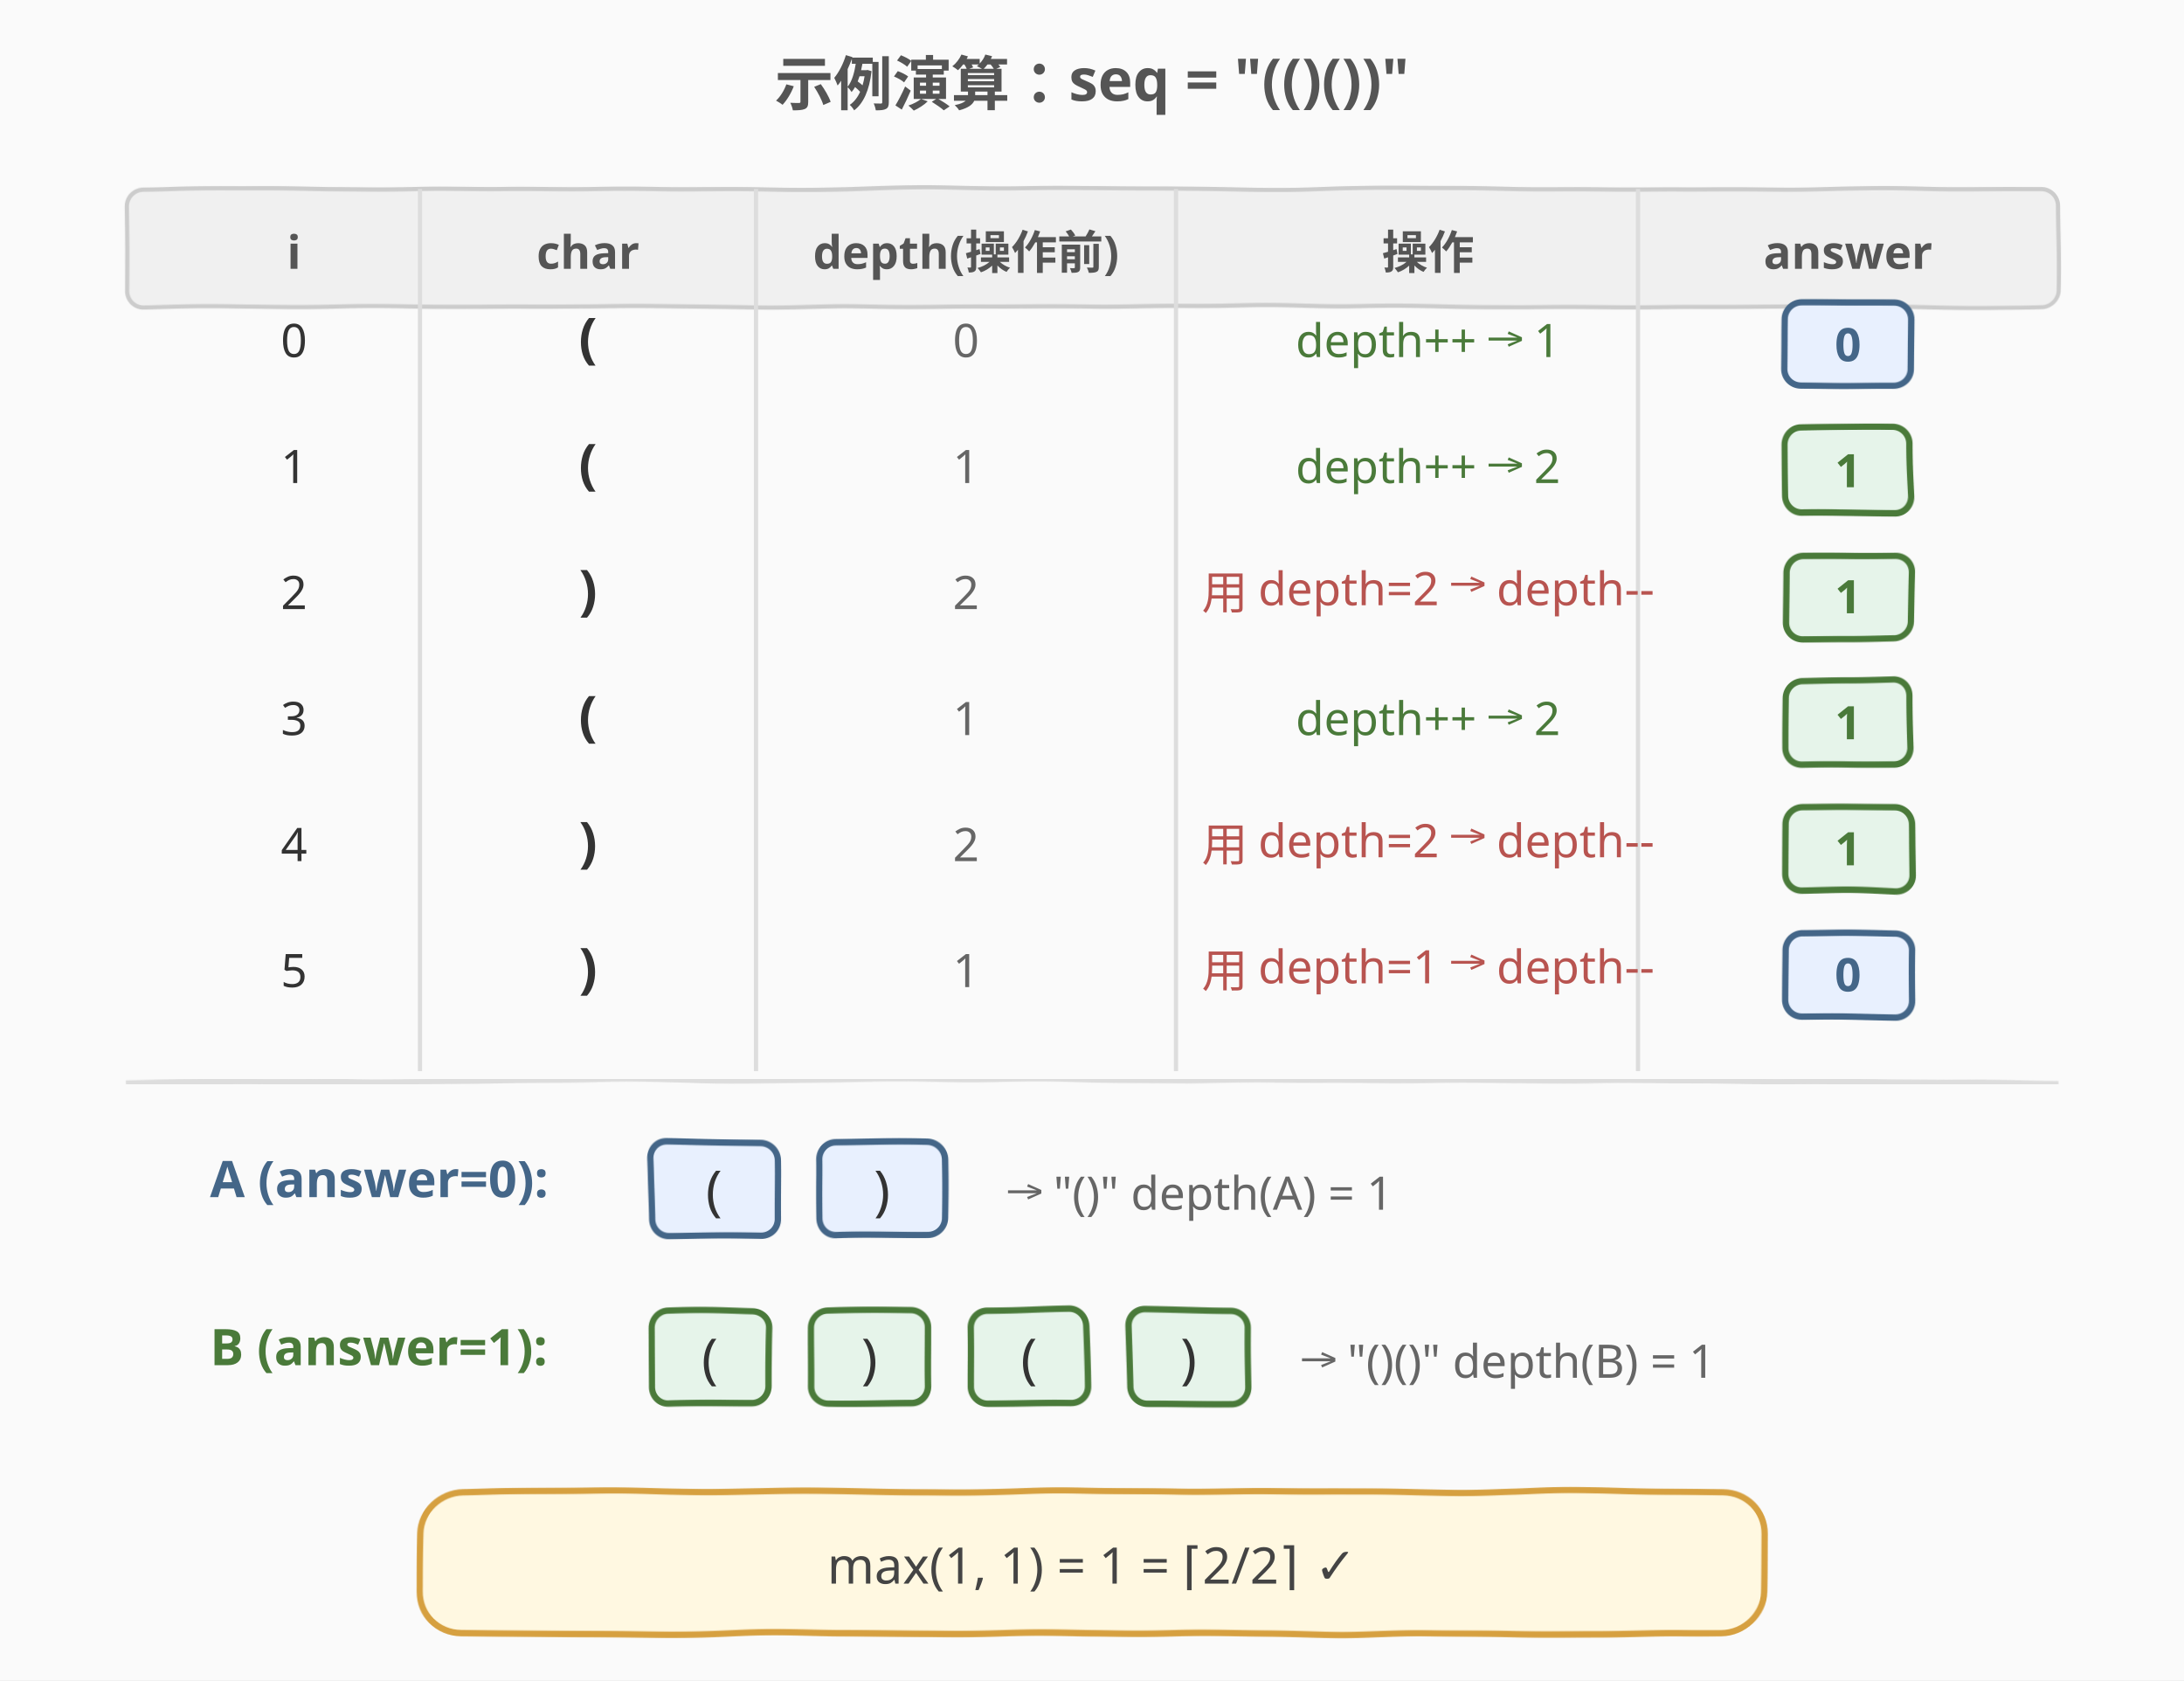
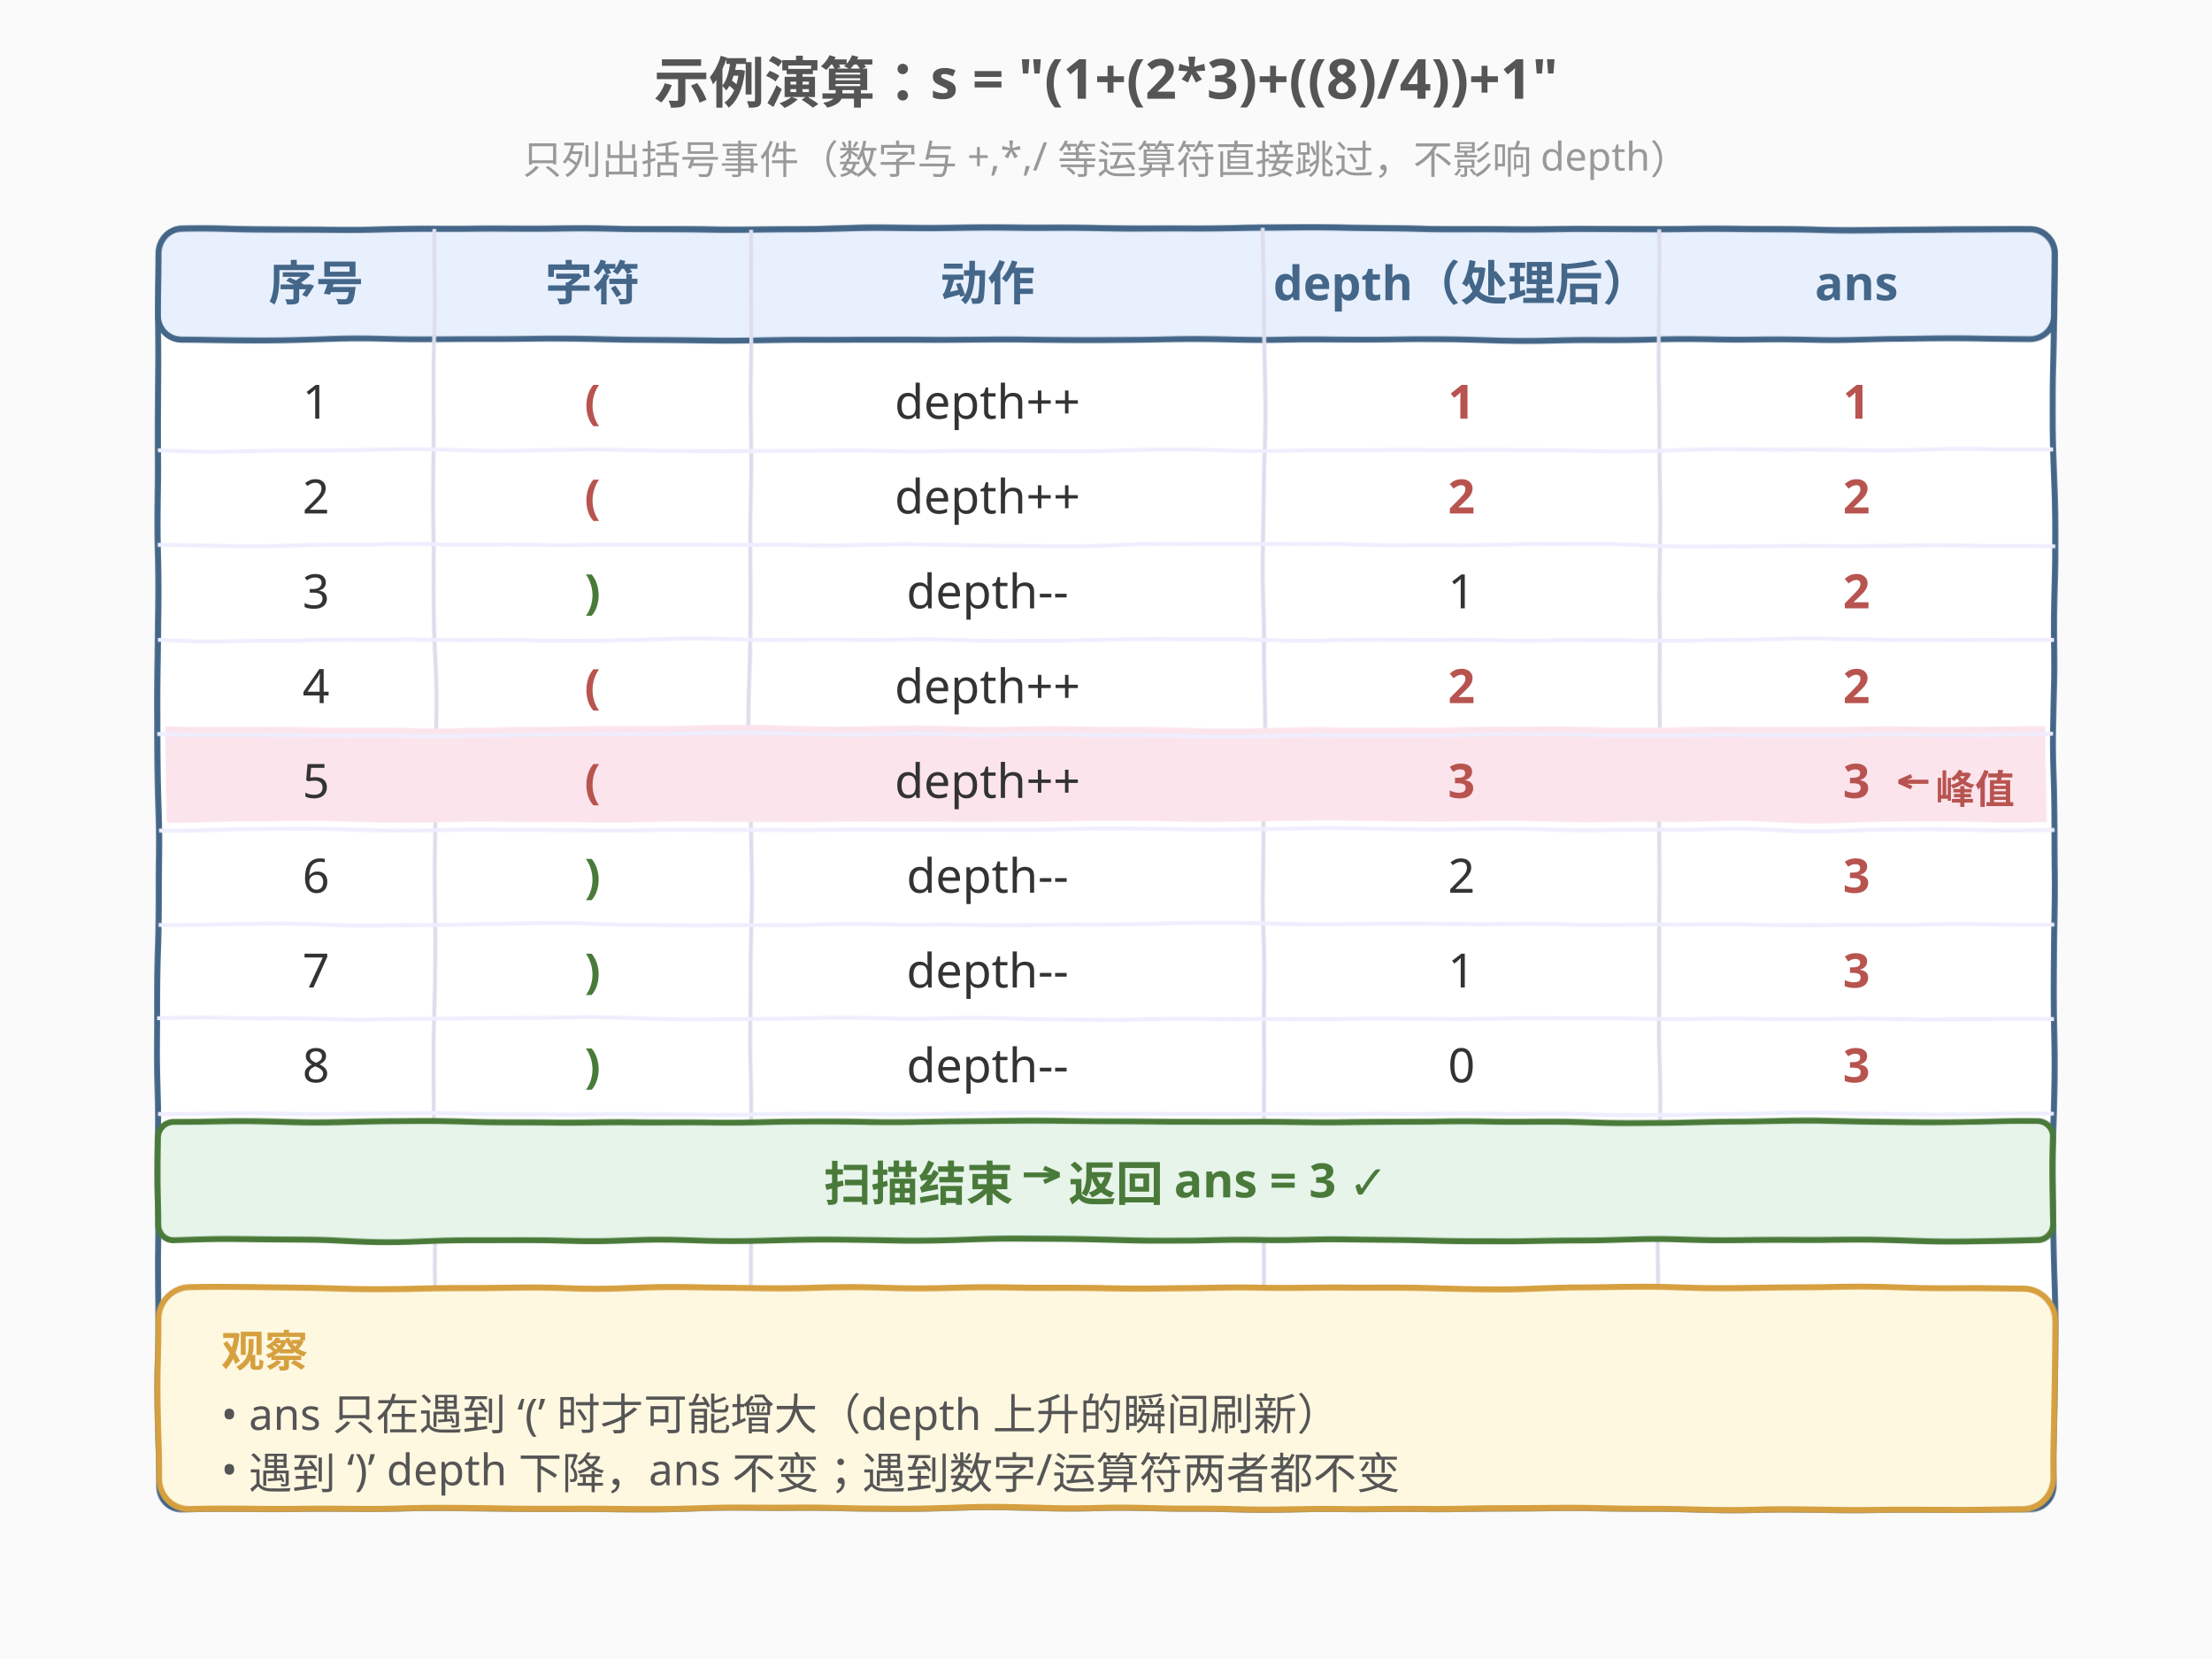
- <svg xmlns="http://www.w3.org/2000/svg" viewBox="0 0 520 400" font-family="'Comic Sans MS', 'Segoe UI', 'Kaiti SC', 楷体, cursive">
+ <svg xmlns="http://www.w3.org/2000/svg" viewBox="0 0 560 420" font-family="'Comic Sans MS', 'Segoe UI', 'Kaiti SC', 楷体, cursive">
  <defs>
-     <filter id="rough">
-       <feTurbulence type="fractalNoise" baseFrequency="0.02" numOctaves="2" seed="3" />
-       <feDisplacementMap in="SourceGraphic" scale="2" />
-     </filter>
    <filter id="rough2">
      <feTurbulence type="fractalNoise" baseFrequency="0.025" numOctaves="2" seed="7" />
      <feDisplacementMap in="SourceGraphic" scale="1.5" />
    </filter>
  </defs>
-   <rect width="520" height="400" fill="#fafafa" />
-   <text x="260" y="25" text-anchor="middle" font-size="14" fill="#555" font-weight="bold">示例演算：seq = "(()())"</text>
-   <rect x="30" y="45" width="460" height="28" fill="#f0f0f0" stroke="#ccc" stroke-width="1" rx="4" filter="url(#rough2)" />
-   <text x="70" y="64" text-anchor="middle" font-size="11" fill="#555" font-weight="bold">i</text>
-   <text x="140" y="64" text-anchor="middle" font-size="11" fill="#555" font-weight="bold">char</text>
-   <text x="230" y="64" text-anchor="middle" font-size="11" fill="#555" font-weight="bold">depth(操作前)</text>
-   <text x="340" y="64" text-anchor="middle" font-size="11" fill="#555" font-weight="bold">操作</text>
-   <text x="440" y="64" text-anchor="middle" font-size="11" fill="#555" font-weight="bold">answer</text>
-   <line x1="100" y1="45" x2="100" y2="255" stroke="#ddd" stroke-width="1" />
-   <line x1="180" y1="45" x2="180" y2="255" stroke="#ddd" stroke-width="1" />
-   <line x1="280" y1="45" x2="280" y2="255" stroke="#ddd" stroke-width="1" />
-   <line x1="390" y1="45" x2="390" y2="255" stroke="#ddd" stroke-width="1" />
-   <text x="70" y="85" text-anchor="middle" font-size="11" fill="#333">0</text>
-   <text x="140" y="85" text-anchor="middle" font-size="13" fill="#333" font-weight="bold">(</text>
-   <text x="230" y="85" text-anchor="middle" font-size="11" fill="#666">0</text>
-   <text x="340" y="85" text-anchor="middle" font-size="11" fill="#4a7a3a">depth++ → 1</text>
-   <rect x="425" y="72" width="30" height="20" fill="#e8f0fe" stroke="#446688" stroke-width="1.5" rx="4" filter="url(#rough2)" />
-   <text x="440" y="86" text-anchor="middle" font-size="11" fill="#446688" font-weight="bold">0</text>
-   <text x="70" y="115" text-anchor="middle" font-size="11" fill="#333">1</text>
-   <text x="140" y="115" text-anchor="middle" font-size="13" fill="#333" font-weight="bold">(</text>
-   <text x="230" y="115" text-anchor="middle" font-size="11" fill="#666">1</text>
-   <text x="340" y="115" text-anchor="middle" font-size="11" fill="#4a7a3a">depth++ → 2</text>
-   <rect x="425" y="102" width="30" height="20" fill="#e6f4ea" stroke="#4a7a3a" stroke-width="1.5" rx="4" filter="url(#rough2)" />
-   <text x="440" y="116" text-anchor="middle" font-size="11" fill="#4a7a3a" font-weight="bold">1</text>
-   <text x="70" y="145" text-anchor="middle" font-size="11" fill="#333">2</text>
-   <text x="140" y="145" text-anchor="middle" font-size="13" fill="#333" font-weight="bold">)</text>
-   <text x="230" y="145" text-anchor="middle" font-size="11" fill="#666">2</text>
-   <text x="340" y="145" text-anchor="middle" font-size="11" fill="#b85450">用 depth=2 → depth--</text>
-   <rect x="425" y="132" width="30" height="20" fill="#e6f4ea" stroke="#4a7a3a" stroke-width="1.5" rx="4" filter="url(#rough2)" />
-   <text x="440" y="146" text-anchor="middle" font-size="11" fill="#4a7a3a" font-weight="bold">1</text>
-   <text x="70" y="175" text-anchor="middle" font-size="11" fill="#333">3</text>
-   <text x="140" y="175" text-anchor="middle" font-size="13" fill="#333" font-weight="bold">(</text>
-   <text x="230" y="175" text-anchor="middle" font-size="11" fill="#666">1</text>
-   <text x="340" y="175" text-anchor="middle" font-size="11" fill="#4a7a3a">depth++ → 2</text>
-   <rect x="425" y="162" width="30" height="20" fill="#e6f4ea" stroke="#4a7a3a" stroke-width="1.5" rx="4" filter="url(#rough2)" />
-   <text x="440" y="176" text-anchor="middle" font-size="11" fill="#4a7a3a" font-weight="bold">1</text>
-   <text x="70" y="205" text-anchor="middle" font-size="11" fill="#333">4</text>
-   <text x="140" y="205" text-anchor="middle" font-size="13" fill="#333" font-weight="bold">)</text>
-   <text x="230" y="205" text-anchor="middle" font-size="11" fill="#666">2</text>
-   <text x="340" y="205" text-anchor="middle" font-size="11" fill="#b85450">用 depth=2 → depth--</text>
-   <rect x="425" y="192" width="30" height="20" fill="#e6f4ea" stroke="#4a7a3a" stroke-width="1.5" rx="4" filter="url(#rough2)" />
-   <text x="440" y="206" text-anchor="middle" font-size="11" fill="#4a7a3a" font-weight="bold">1</text>
-   <text x="70" y="235" text-anchor="middle" font-size="11" fill="#333">5</text>
-   <text x="140" y="235" text-anchor="middle" font-size="13" fill="#333" font-weight="bold">)</text>
-   <text x="230" y="235" text-anchor="middle" font-size="11" fill="#666">1</text>
-   <text x="340" y="235" text-anchor="middle" font-size="11" fill="#b85450">用 depth=1 → depth--</text>
-   <rect x="425" y="222" width="30" height="20" fill="#e8f0fe" stroke="#446688" stroke-width="1.5" rx="4" filter="url(#rough2)" />
-   <text x="440" y="236" text-anchor="middle" font-size="11" fill="#446688" font-weight="bold">0</text>
-   <path d="M 30 258 Q 260 256 490 258" stroke="#ddd" stroke-width="1.5" fill="none" filter="url(#rough2)" />
-   <text x="50" y="285" font-size="12" fill="#446688" font-weight="bold">A (answer=0):</text>
-   <rect x="155" y="272" width="30" height="22" fill="#e8f0fe" stroke="#446688" stroke-width="1.5" rx="4" filter="url(#rough2)" />
-   <text x="170" y="288" text-anchor="middle" font-size="13" fill="#333">(</text>
-   <rect x="195" y="272" width="30" height="22" fill="#e8f0fe" stroke="#446688" stroke-width="1.5" rx="4" filter="url(#rough2)" />
-   <text x="210" y="288" text-anchor="middle" font-size="13" fill="#333">)</text>
-   <text x="240" y="288" font-size="11" fill="#666">→ "()"  depth(A) = 1</text>
-   <text x="50" y="325" font-size="12" fill="#4a7a3a" font-weight="bold">B (answer=1):</text>
-   <rect x="155" y="312" width="28" height="22" fill="#e6f4ea" stroke="#4a7a3a" stroke-width="1.5" rx="4" filter="url(#rough2)" />
-   <text x="169" y="328" text-anchor="middle" font-size="13" fill="#333">(</text>
-   <rect x="193" y="312" width="28" height="22" fill="#e6f4ea" stroke="#4a7a3a" stroke-width="1.5" rx="4" filter="url(#rough2)" />
-   <text x="207" y="328" text-anchor="middle" font-size="13" fill="#333">)</text>
-   <rect x="231" y="312" width="28" height="22" fill="#e6f4ea" stroke="#4a7a3a" stroke-width="1.5" rx="4" filter="url(#rough2)" />
-   <text x="245" y="328" text-anchor="middle" font-size="13" fill="#333">(</text>
-   <rect x="269" y="312" width="28" height="22" fill="#e6f4ea" stroke="#4a7a3a" stroke-width="1.5" rx="4" filter="url(#rough2)" />
-   <text x="283" y="328" text-anchor="middle" font-size="13" fill="#333">)</text>
-   <text x="310" y="328" font-size="11" fill="#666">→ "()()"  depth(B) = 1</text>
-   <rect x="100" y="355" width="320" height="34" fill="#fff8e1" stroke="#d6a040" stroke-width="1.5" rx="10" filter="url(#rough2)" />
-   <text x="260" y="377" text-anchor="middle" font-size="12" fill="#444">max(1, 1) = 1 = ⌈2/2⌉ ✓</text>
+   <rect width="560" height="420" fill="#fafafa" />
+   <text x="280" y="26" text-anchor="middle" font-size="14" fill="#555" font-weight="bold">示例演算：s = "(1+(2*3)+((8)/4))+1"</text>
+   <text x="280" y="44" text-anchor="middle" font-size="10" fill="#999">只列出括号事件（数字与 +,*,/ 等运算符直接跳过，不影响 depth）</text>
+   <rect x="40" y="58" width="480" height="324" fill="#fff" stroke="#446688" stroke-width="1.5" rx="6" filter="url(#rough2)" />
+   <rect x="40" y="58" width="480" height="28" fill="#e8f0fe" stroke="#446688" stroke-width="1.5" rx="6" filter="url(#rough2)" />
+   <g font-size="12" fill="#446688" font-weight="bold" text-anchor="middle">
+     <text x="80" y="76">序号</text>
+     <text x="150" y="76">字符</text>
+     <text x="250" y="76">动作</text>
+     <text x="370" y="76">depth（处理后）</text>
+     <text x="470" y="76">ans</text>
+   </g>
+   <g stroke="#dde" stroke-width="1" filter="url(#rough2)">
+     <line x1="110" y1="58" x2="110" y2="382" />
+     <line x1="190" y1="58" x2="190" y2="382" />
+     <line x1="320" y1="58" x2="320" y2="382" />
+     <line x1="420" y1="58" x2="420" y2="382" />
+   </g>
+   <g font-size="12" fill="#333" text-anchor="middle">
+     <text x="80" y="106">1</text>
+     <text x="150" y="106" font-weight="bold" fill="#b85450">(</text>
+     <text x="250" y="106">depth++</text>
+     <text x="370" y="106" fill="#b85450" font-weight="bold">1</text>
+     <text x="470" y="106" fill="#b85450" font-weight="bold">1</text>
+     <text x="80" y="130">2</text>
+     <text x="150" y="130" font-weight="bold" fill="#b85450">(</text>
+     <text x="250" y="130">depth++</text>
+     <text x="370" y="130" fill="#b85450" font-weight="bold">2</text>
+     <text x="470" y="130" fill="#b85450" font-weight="bold">2</text>
+     <text x="80" y="154">3</text>
+     <text x="150" y="154" font-weight="bold" fill="#4a7a3a">)</text>
+     <text x="250" y="154">depth--</text>
+     <text x="370" y="154">1</text>
+     <text x="470" y="154" fill="#b85450" font-weight="bold">2</text>
+     <text x="80" y="178">4</text>
+     <text x="150" y="178" font-weight="bold" fill="#b85450">(</text>
+     <text x="250" y="178">depth++</text>
+     <text x="370" y="178" fill="#b85450" font-weight="bold">2</text>
+     <text x="470" y="178" fill="#b85450" font-weight="bold">2</text>
+     <rect x="42" y="184" width="476" height="24" fill="#fce4ec" stroke="none" filter="url(#rough2)" />
+     <text x="80" y="202">5</text>
+     <text x="150" y="202" font-weight="bold" fill="#b85450">(</text>
+     <text x="250" y="202">depth++</text>
+     <text x="370" y="202" fill="#b85450" font-weight="bold">3</text>
+     <text x="470" y="202" fill="#b85450" font-weight="bold">3</text>
+     <text x="80" y="226">6</text>
+     <text x="150" y="226" font-weight="bold" fill="#4a7a3a">)</text>
+     <text x="250" y="226">depth--</text>
+     <text x="370" y="226">2</text>
+     <text x="470" y="226" fill="#b85450" font-weight="bold">3</text>
+     <text x="80" y="250">7</text>
+     <text x="150" y="250" font-weight="bold" fill="#4a7a3a">)</text>
+     <text x="250" y="250">depth--</text>
+     <text x="370" y="250">1</text>
+     <text x="470" y="250" fill="#b85450" font-weight="bold">3</text>
+     <text x="80" y="274">8</text>
+     <text x="150" y="274" font-weight="bold" fill="#4a7a3a">)</text>
+     <text x="250" y="274">depth--</text>
+     <text x="370" y="274">0</text>
+     <text x="470" y="274" fill="#b85450" font-weight="bold">3</text>
+   </g>
+   <g stroke="#eef" stroke-width="1" filter="url(#rough2)">
+     <line x1="40" y1="114" x2="520" y2="114" />
+     <line x1="40" y1="138" x2="520" y2="138" />
+     <line x1="40" y1="162" x2="520" y2="162" />
+     <line x1="40" y1="186" x2="520" y2="186" />
+     <line x1="40" y1="210" x2="520" y2="210" />
+     <line x1="40" y1="234" x2="520" y2="234" />
+     <line x1="40" y1="258" x2="520" y2="258" />
+     <line x1="40" y1="282" x2="520" y2="282" />
+   </g>
+   <rect x="40" y="284" width="480" height="30" fill="#e6f4ea" stroke="#4a7a3a" stroke-width="1.5" rx="4" filter="url(#rough2)" />
+   <text x="280" y="304" text-anchor="middle" font-size="12" fill="#4a7a3a" font-weight="bold">扫描结束 → 返回 ans = 3 ✓</text>
+   <text x="510" y="202" font-size="10" fill="#b85450" font-weight="bold" text-anchor="end">← 峰值</text>
+   <rect x="40" y="326" width="480" height="56" fill="#fff8e1" stroke="#d6a040" stroke-width="1.5" rx="8" filter="url(#rough2)" />
+   <text x="56" y="346" font-size="11" fill="#d6a040" font-weight="bold">观察</text>
+   <text x="56" y="362" font-size="11" fill="#555">• ans 只在遇到 ‘(’ 时才可能增大（depth 上升的瞬间刷新）</text>
+   <text x="56" y="376" font-size="11" fill="#555">• 遇到 ‘)’ depth 下降，ans 不变；遇到数字/运算符两者都不变</text>
</svg>
